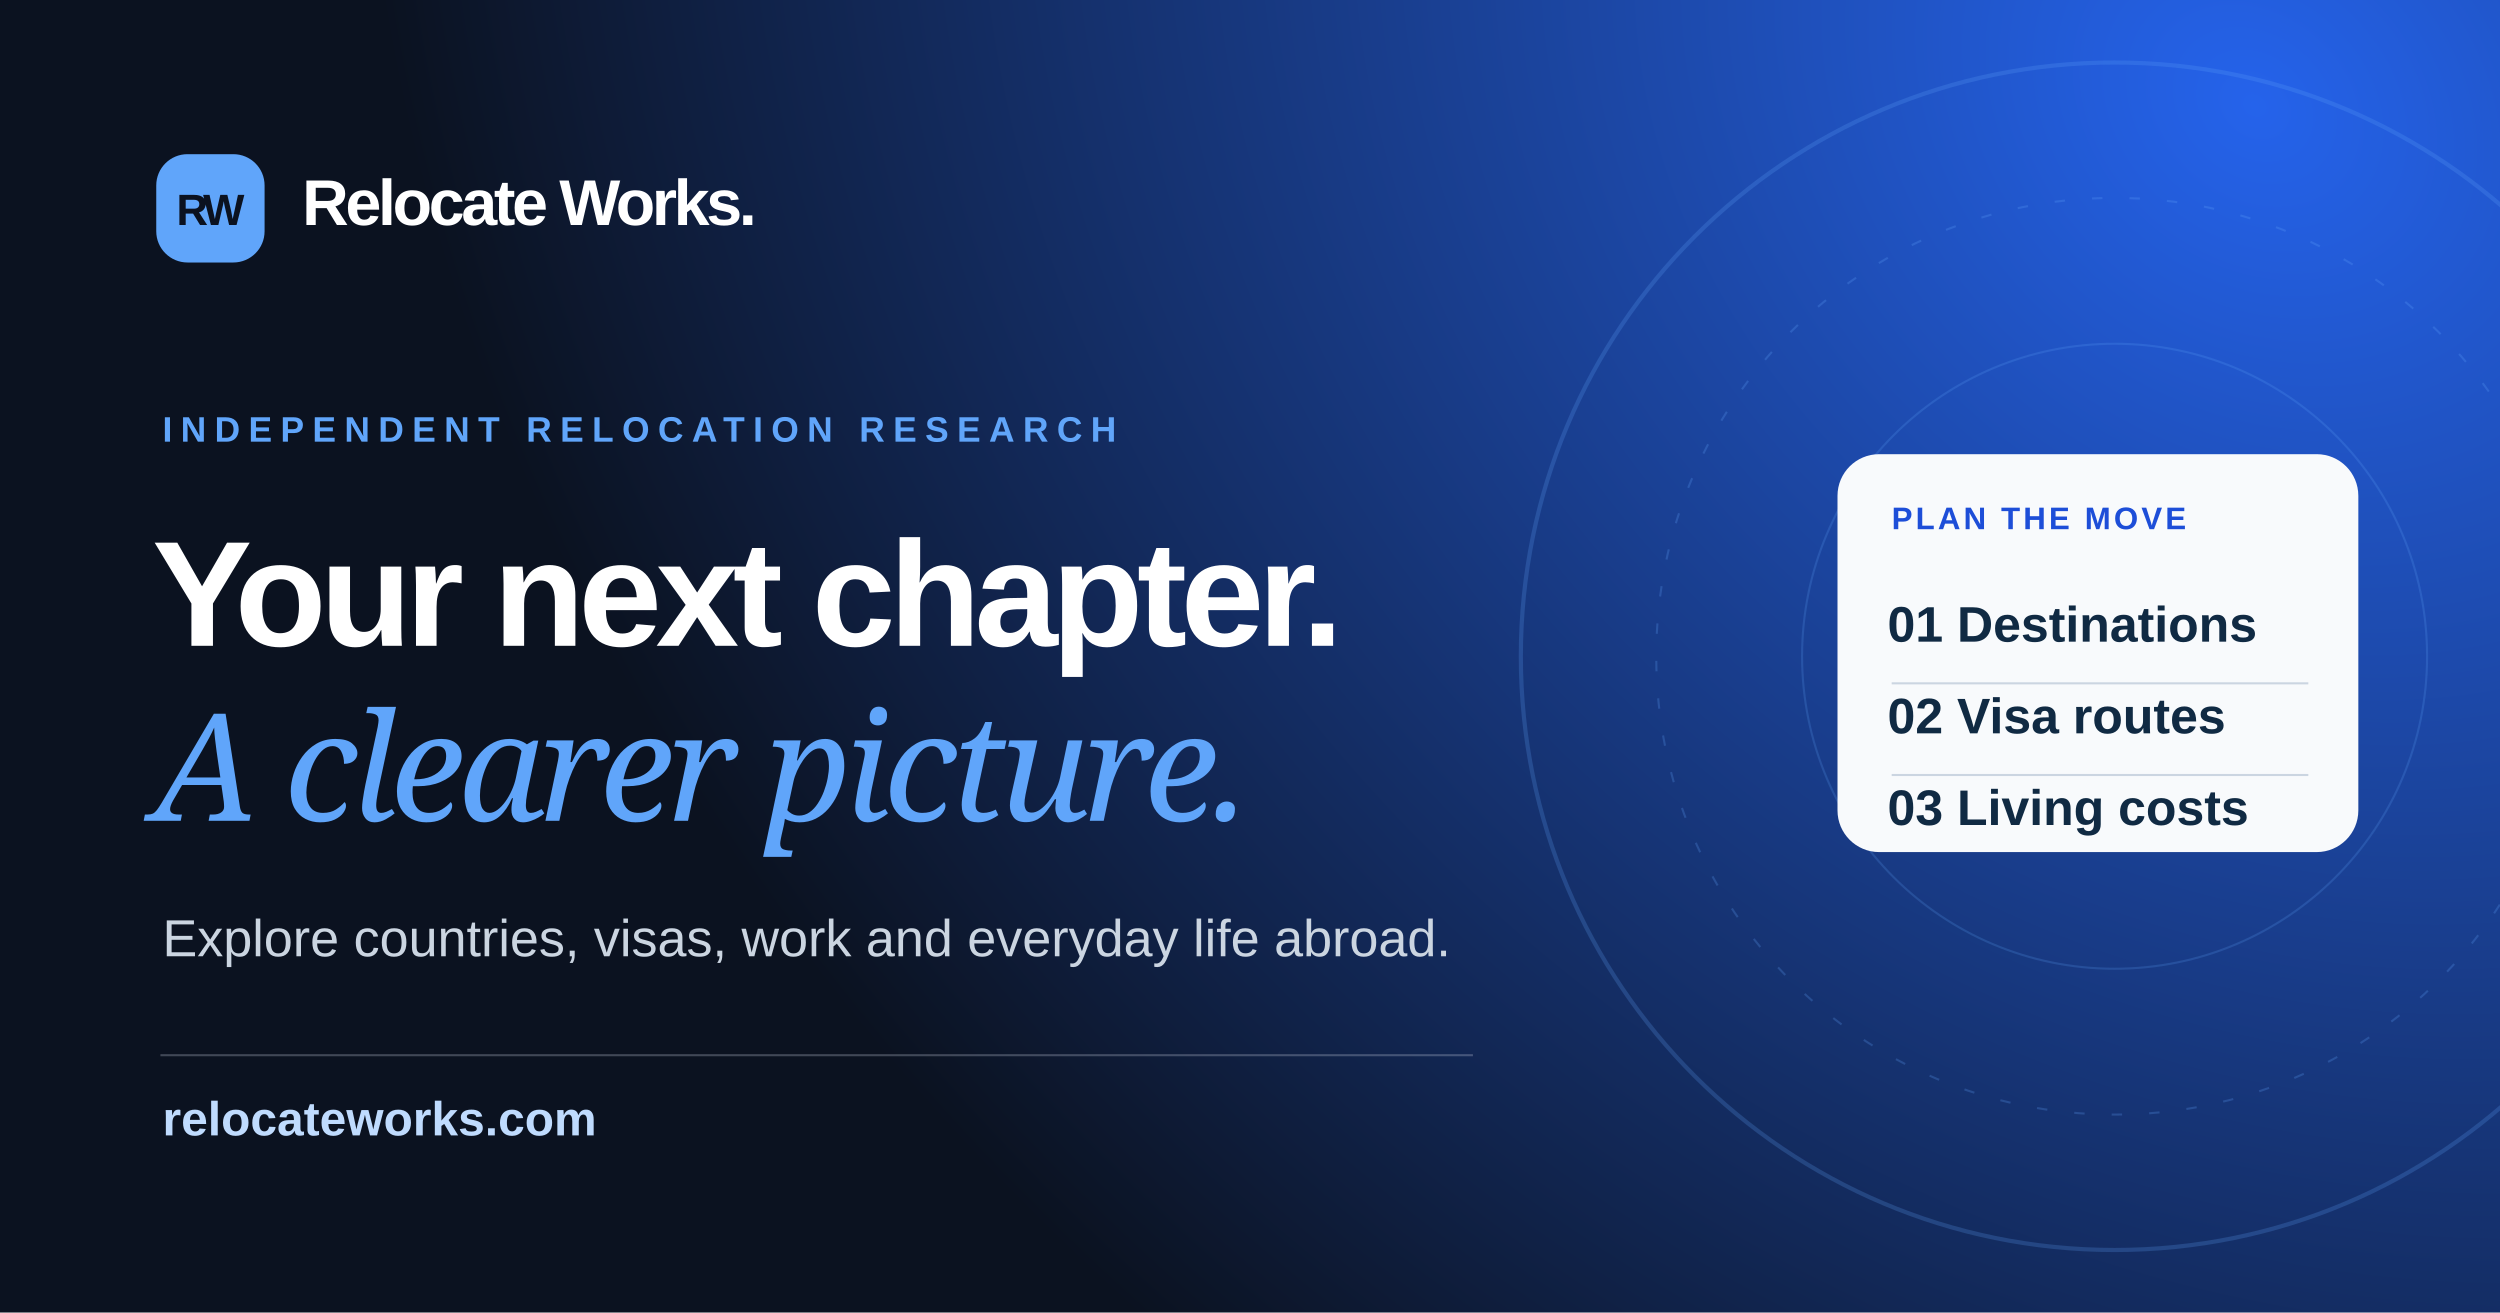
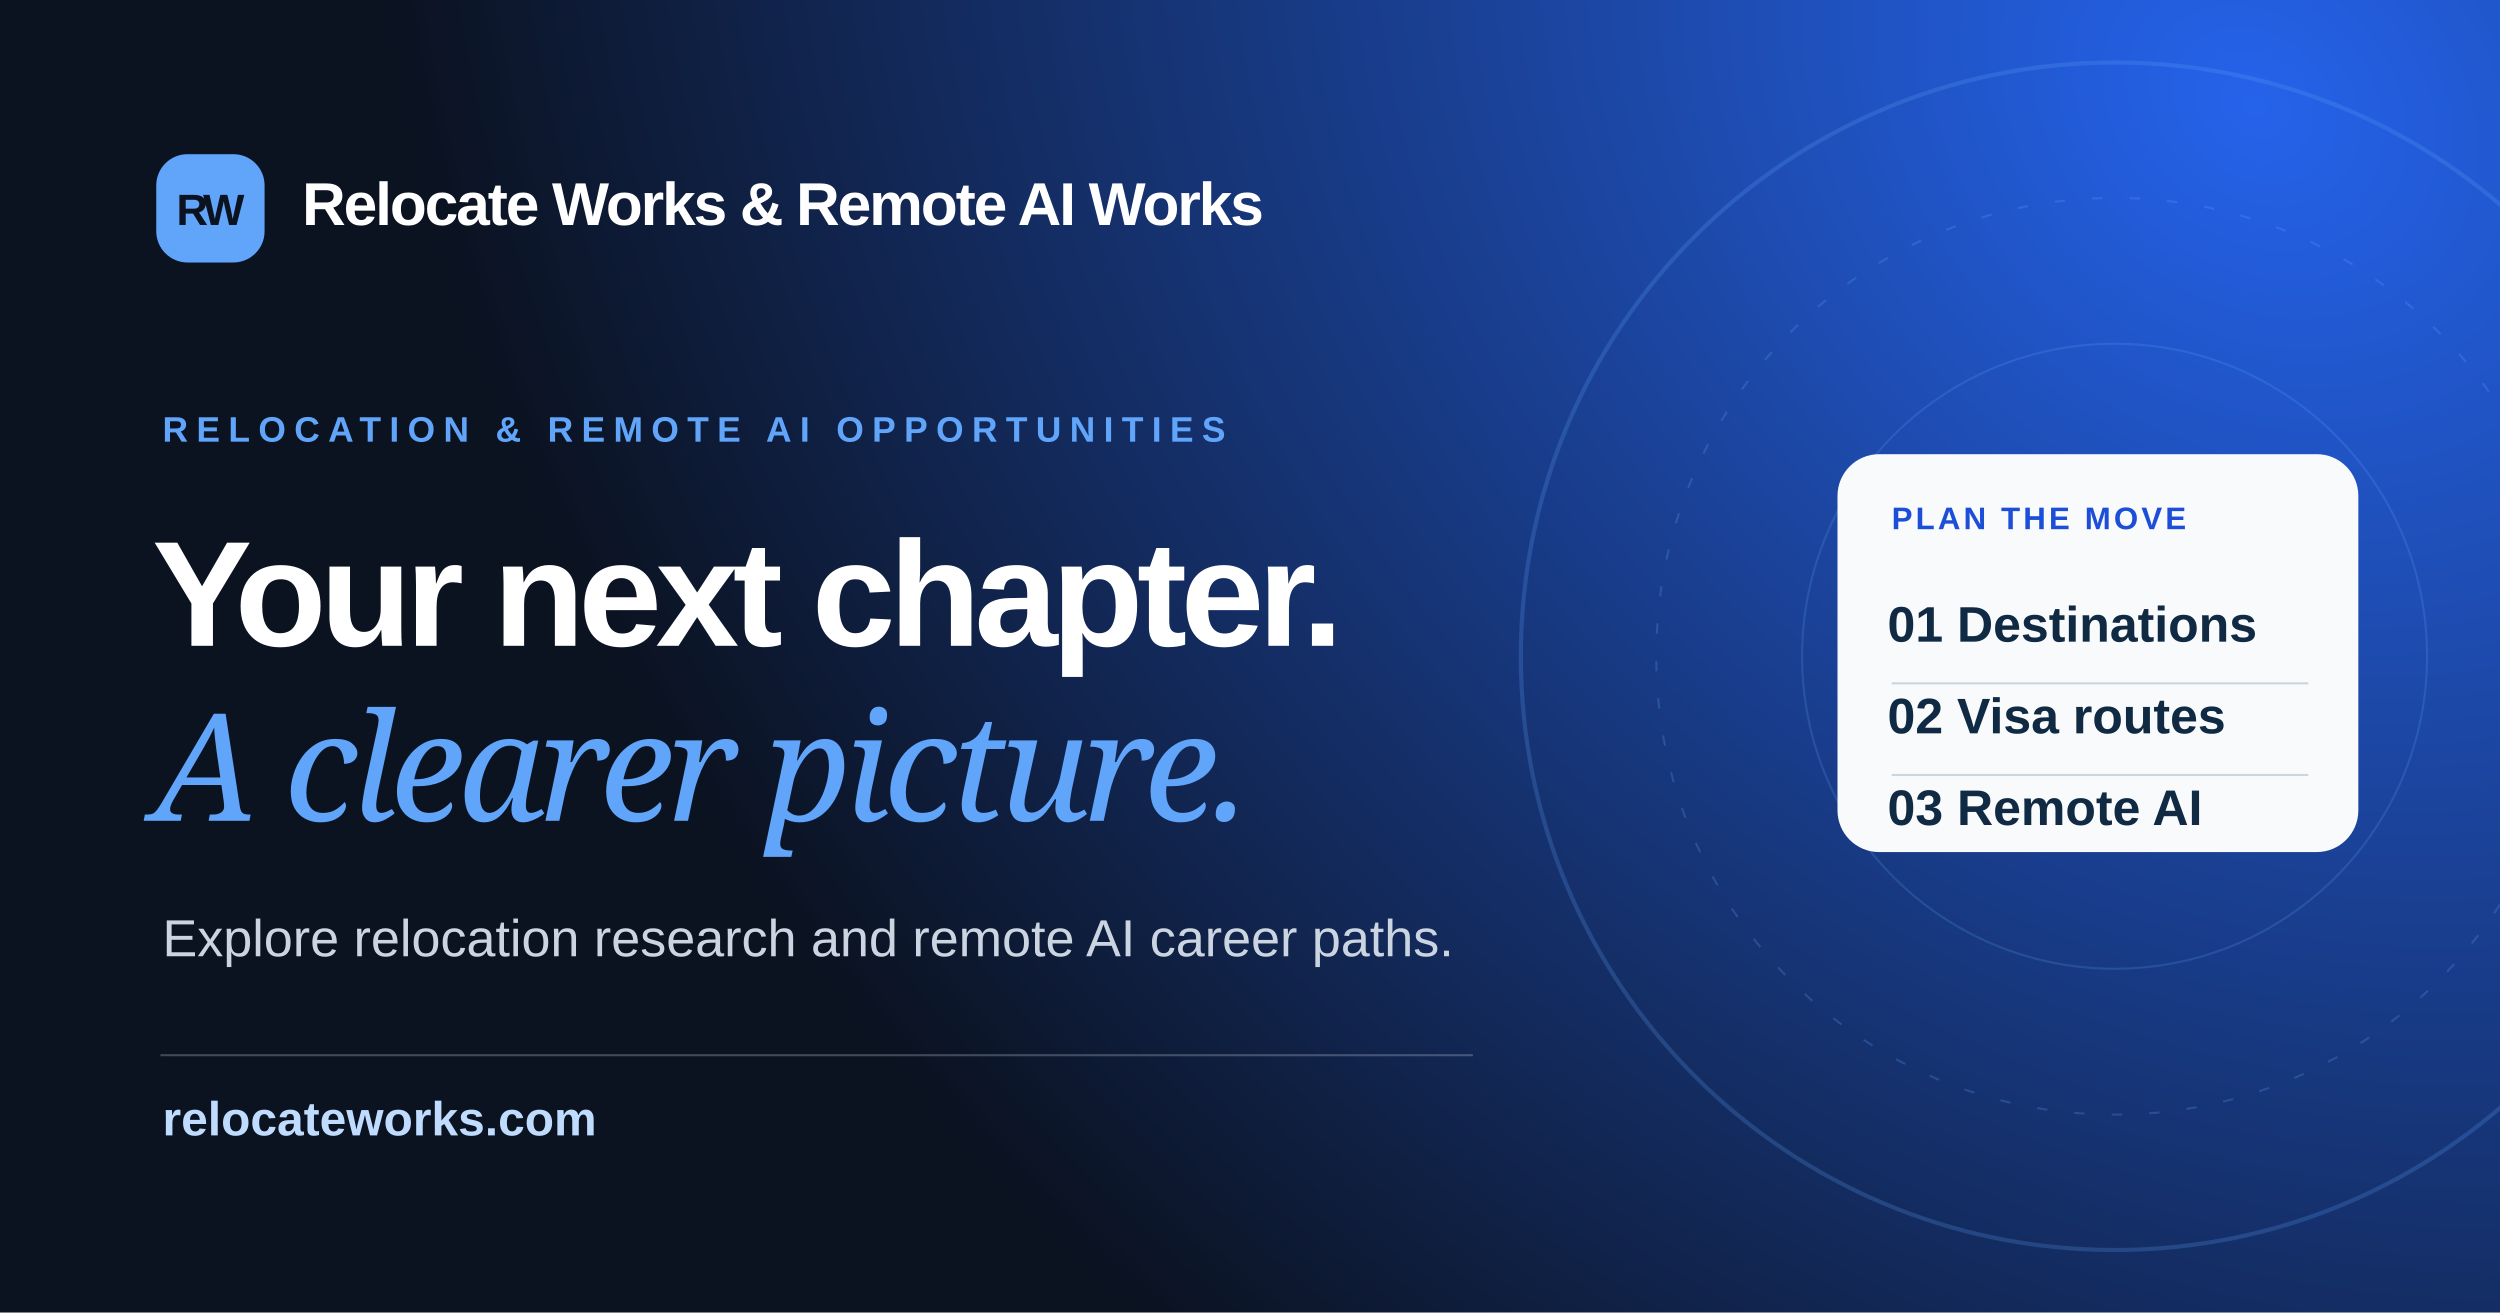
<svg xmlns="http://www.w3.org/2000/svg" width="1200" height="630" viewBox="0 0 1200 630" fill="none">
  <defs>
    <radialGradient id="glow" cx="0" cy="0" r="1" gradientUnits="userSpaceOnUse" gradientTransform="translate(1082 55) rotate(129) scale(785 980)">
      <stop stop-color="#2563eb" />
      <stop offset="1" stop-color="#0b1220" />
    </radialGradient>
  </defs>
  <rect width="1200" height="630" fill="url(#glow)" />
  <circle cx="1015" cy="315" r="285" stroke="#60a5fa" stroke-opacity=".22" stroke-width="2" />
  <circle cx="1015" cy="315" r="220" stroke="#60a5fa" stroke-opacity=".24" stroke-dasharray="5 13" />
  <circle cx="1015" cy="315" r="150" stroke="#60a5fa" stroke-opacity=".20" />
  <rect x="75" y="74" width="52" height="52" rx="15" fill="#60a5fa" />
  <text x="101" y="108" text-anchor="middle" fill="#0b1220" font-family="Arial,Helvetica,sans-serif" font-weight="900" font-size="21" letter-spacing="-2">RW</text>
-   <text x="145" y="108" fill="#fff" font-family="Arial,Helvetica,sans-serif" font-weight="800" font-size="31" letter-spacing="-1.6">Relocate Works.</text>
-   <text x="78" y="212" fill="#60a5fa" font-family="Arial,Helvetica,sans-serif" font-weight="800" font-size="17" letter-spacing="4">INDEPENDENT RELOCATION RESEARCH</text>
+   <text x="145" y="108" fill="#fff" font-family="Arial,Helvetica,sans-serif" font-weight="800" font-size="29" letter-spacing="-1">Relocate Works &amp; Remote AI Works</text>
+   <text x="78" y="212" fill="#60a5fa" font-family="Arial,Helvetica,sans-serif" font-weight="800" font-size="17" letter-spacing="4">RELOCATION &amp; REMOTE AI OPPORTUNITIES</text>
  <text x="73" y="310" fill="#ffffff" font-family="Arial,Helvetica,sans-serif" font-weight="800" font-size="72" letter-spacing="-3">Your next chapter.</text>
  <text x="73" y="394" fill="#60a5fa" font-family="Georgia,serif" font-style="italic" font-size="72" letter-spacing="-3">A clearer picture.</text>
-   <text x="78" y="459" fill="#cbd5e1" font-family="Arial,Helvetica,sans-serif" font-size="25">Explore countries, visas, work and everyday life abroad.</text>
+   <text x="78" y="459" fill="#cbd5e1" font-family="Arial,Helvetica,sans-serif" font-size="25">Explore relocation research and remote AI career paths.</text>
  <rect x="77" y="506" width="630" height="1" fill="#cbd5e1" fill-opacity=".28" />
  <text x="78" y="545" fill="#bfdbfe" font-family="Arial,Helvetica,sans-serif" font-size="23" font-weight="700">relocateworks.com</text>
  <rect x="882" y="218" width="250" height="191" rx="20" fill="#f8fafc" />
  <text x="908" y="254" fill="#1d4ed8" font-family="Arial,Helvetica,sans-serif" font-weight="800" font-size="15" letter-spacing="1.5">PLAN THE MOVE</text>
  <text x="906" y="308" fill="#102a43" font-family="Arial,Helvetica,sans-serif" font-size="24" font-weight="700">01  Destinations</text>
  <path d="M908 328H1108" stroke="#cbd5e1" />
  <text x="906" y="352" fill="#102a43" font-family="Arial,Helvetica,sans-serif" font-size="24" font-weight="700">02  Visa routes</text>
  <path d="M908 372H1108" stroke="#cbd5e1" />
-   <text x="906" y="396" fill="#102a43" font-family="Arial,Helvetica,sans-serif" font-size="24" font-weight="700">03  Living costs</text>
+   <text x="906" y="396" fill="#102a43" font-family="Arial,Helvetica,sans-serif" font-size="24" font-weight="700">03  Remote AI</text>
</svg>
